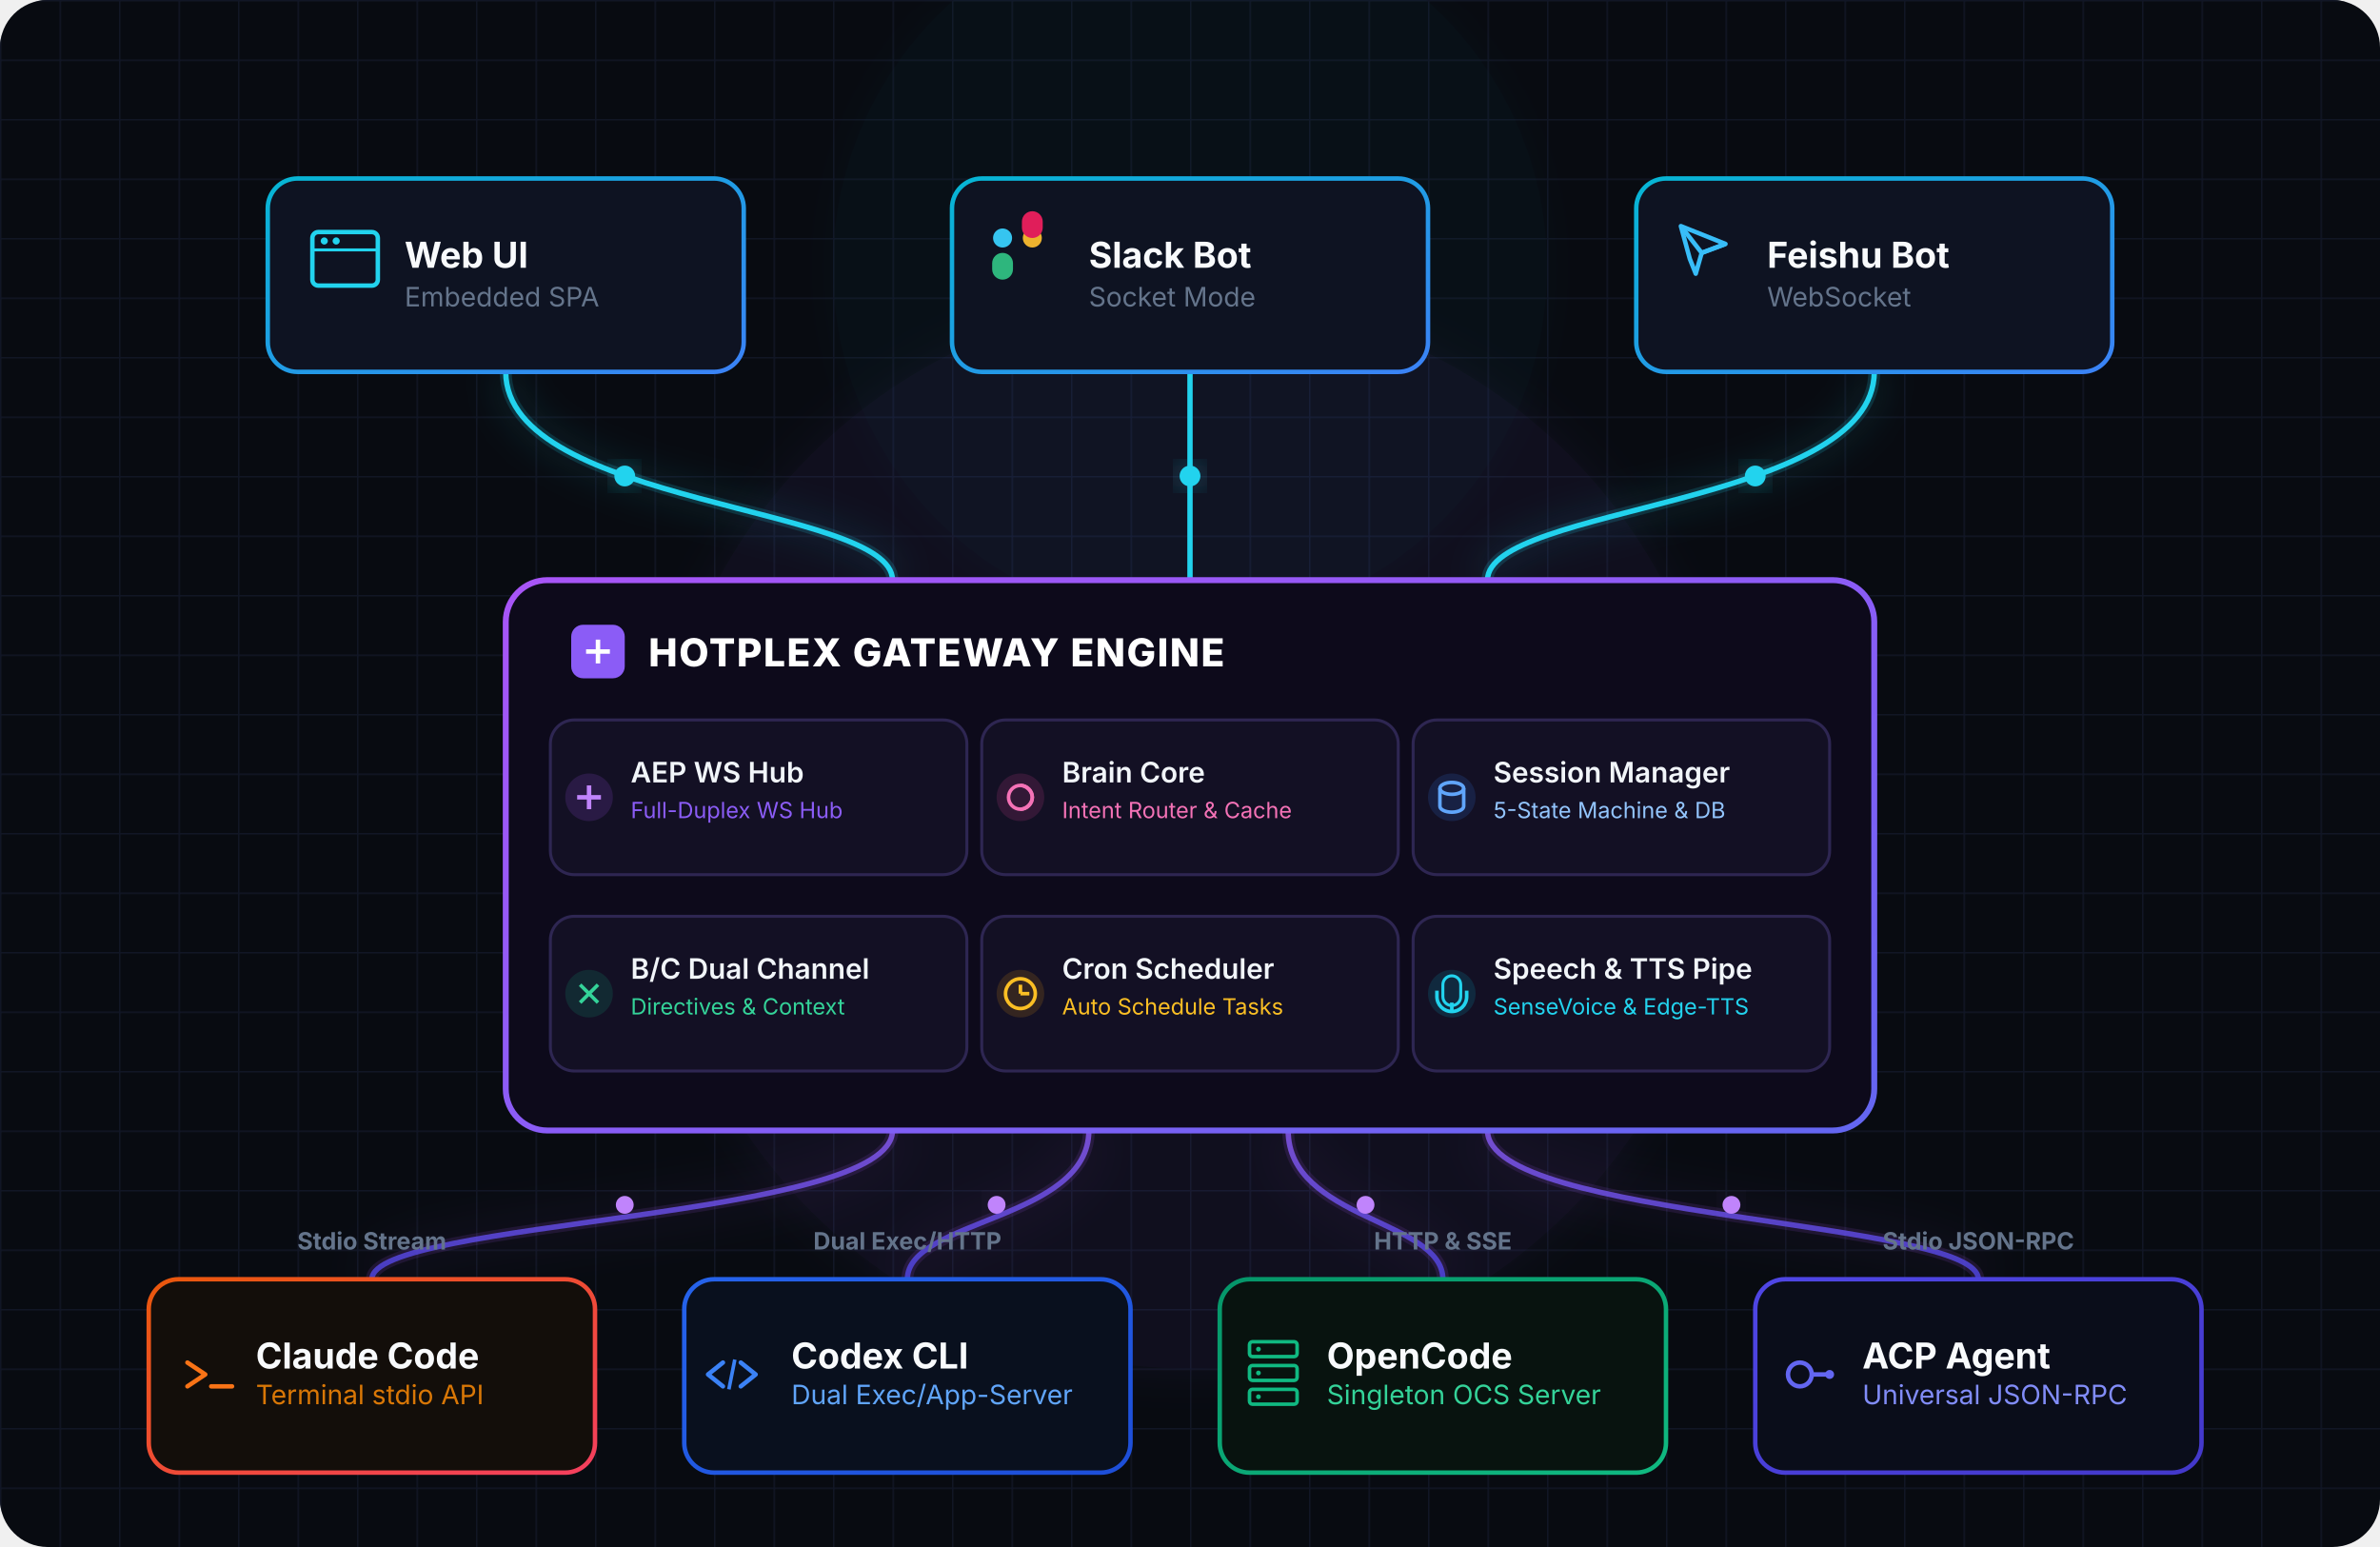
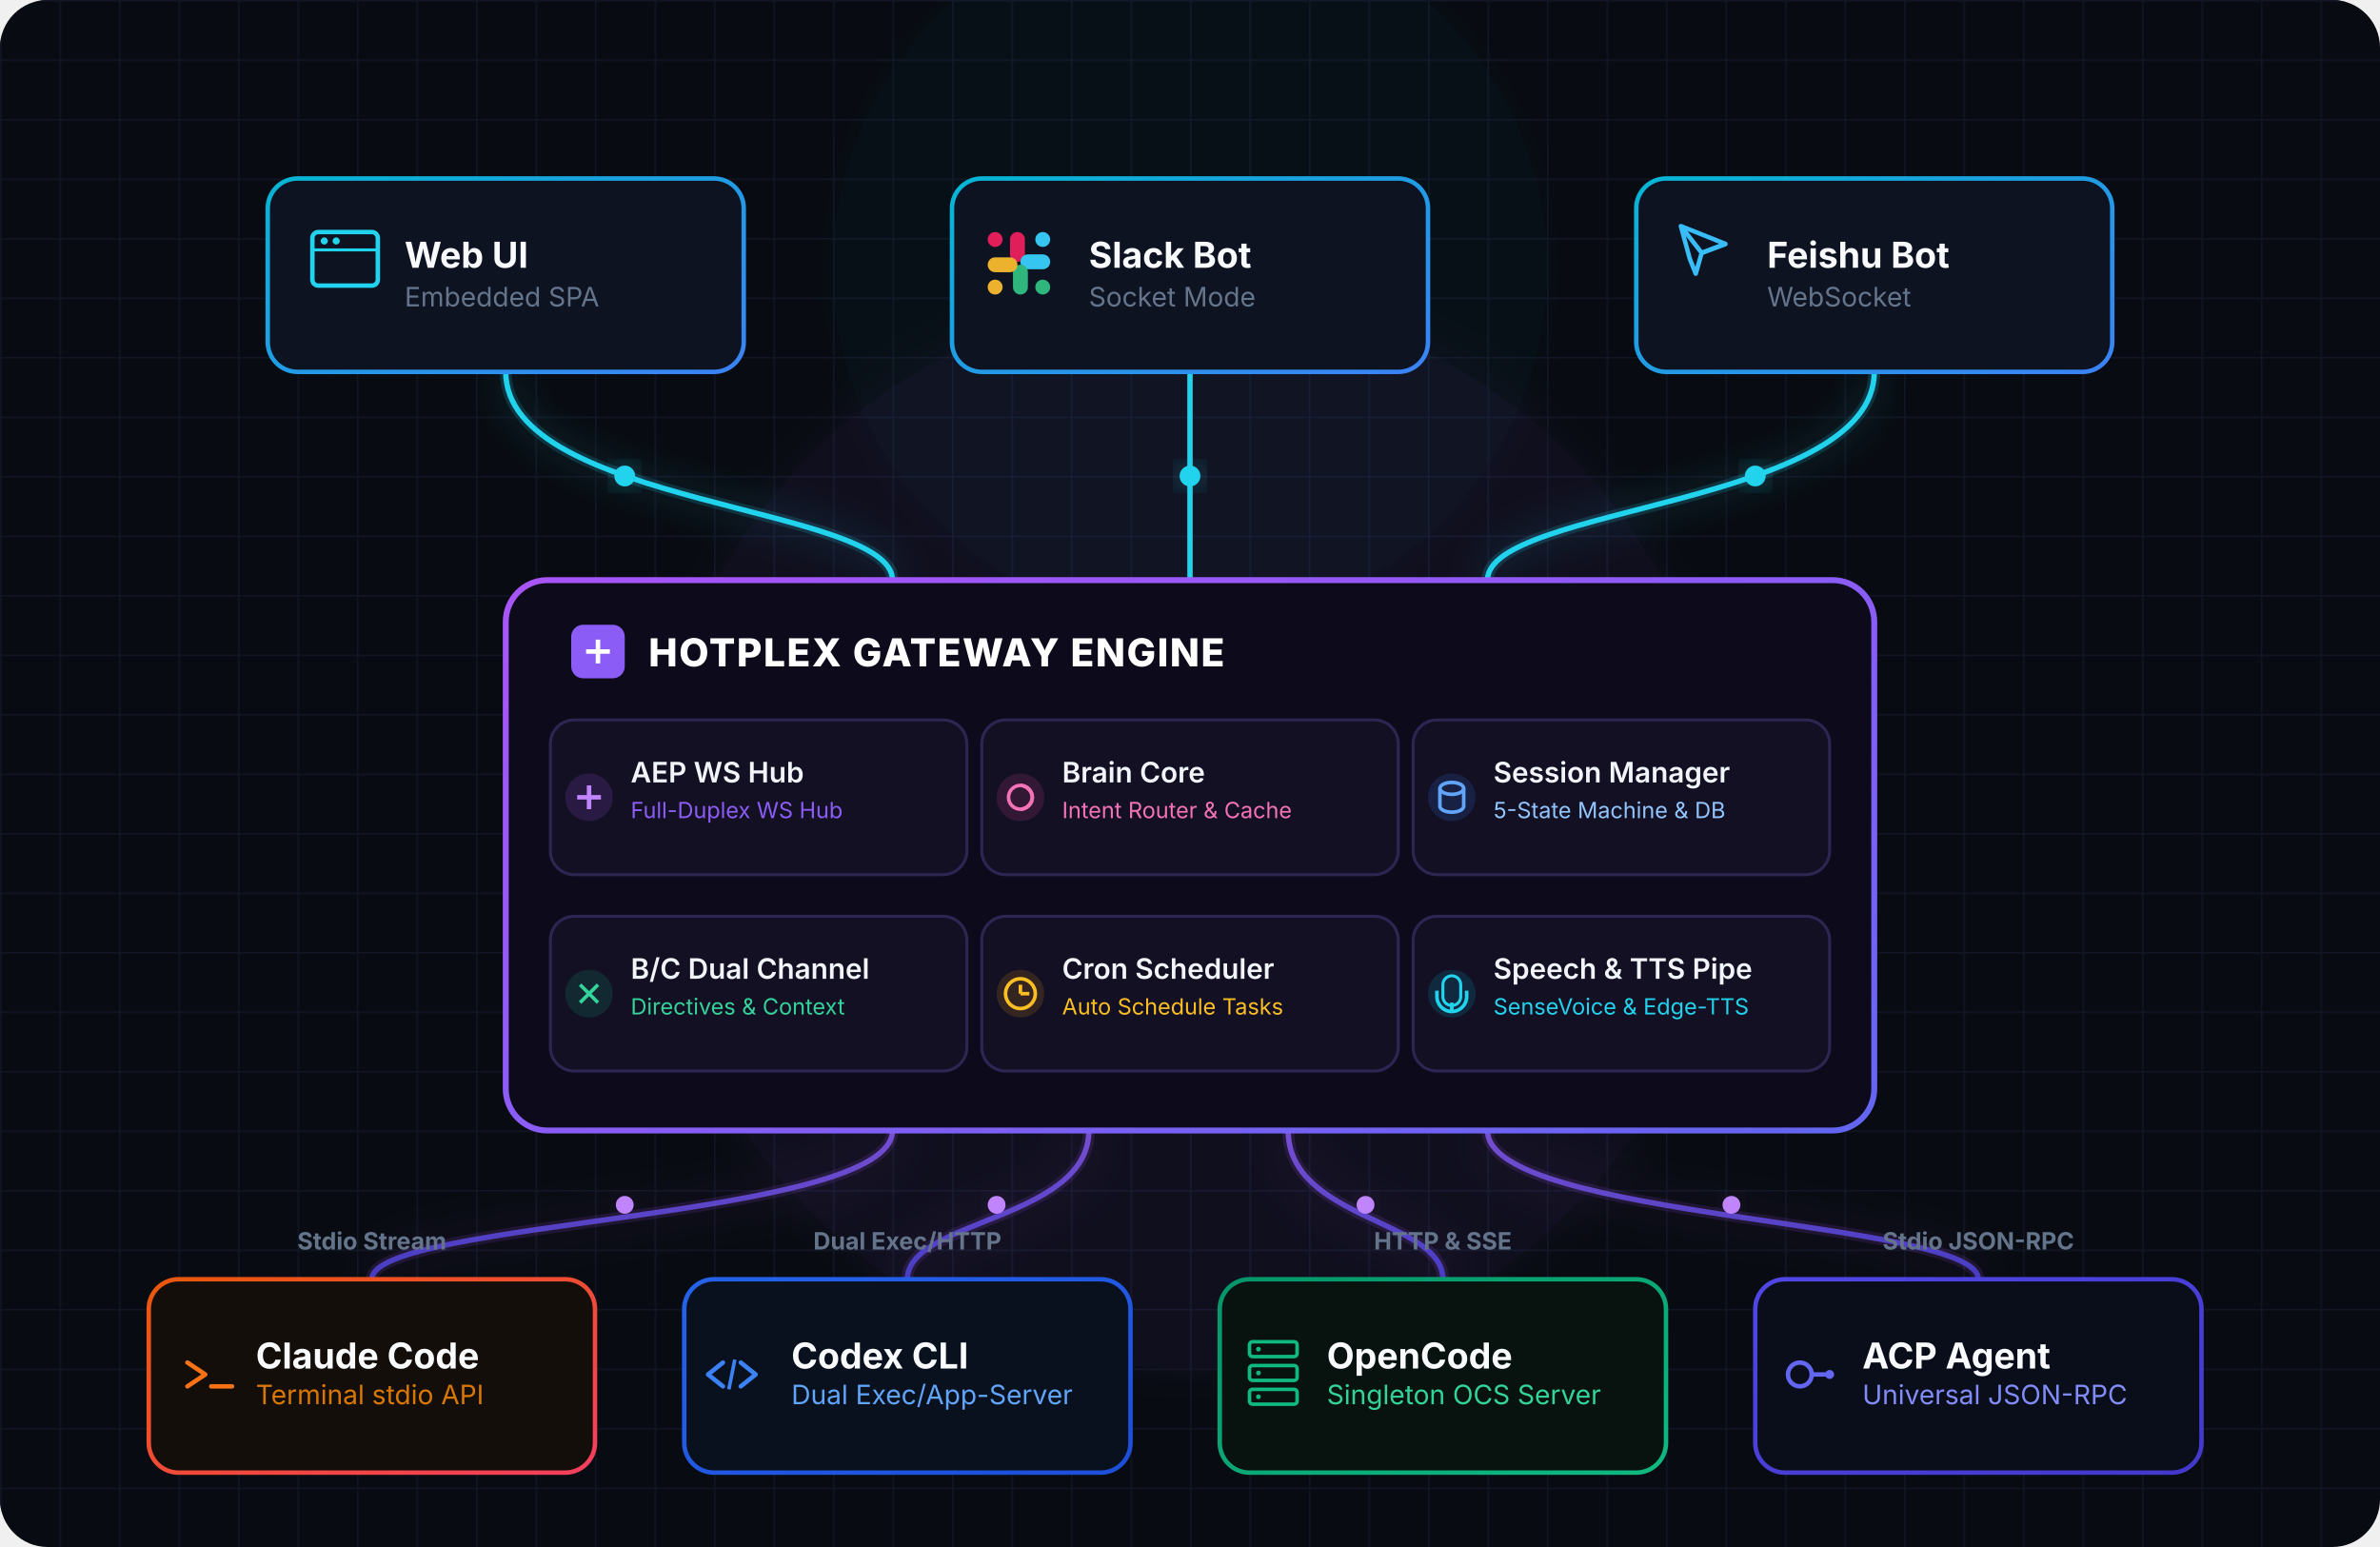
<svg xmlns="http://www.w3.org/2000/svg" width="800" height="520" viewBox="0 0 800 520" fill="none">
  <defs>
    <pattern id="grid" width="20" height="20" patternUnits="userSpaceOnUse">
      <path d="M 20 0 L 0 0 0 20" fill="none" stroke="#111625" stroke-width="1" />
    </pattern>
    <filter id="glow-cyan" x="-30%" y="-30%" width="160%" height="160%">
      <feGaussianBlur stdDeviation="6" result="blur" />
      <feComposite in="SourceGraphic" in2="blur" operator="over" />
    </filter>
    <filter id="glow-purple" x="-30%" y="-30%" width="160%" height="160%">
      <feGaussianBlur stdDeviation="8" result="blur" />
      <feComposite in="SourceGraphic" in2="blur" operator="over" />
    </filter>
    <linearGradient id="grad-client" x1="0%" y1="0%" x2="100%" y2="100%">
      <stop offset="0%" stop-color="#06b6d4" />
      <stop offset="100%" stop-color="#3b82f6" />
    </linearGradient>
    <linearGradient id="grad-gateway" x1="0%" y1="0%" x2="100%" y2="100%">
      <stop offset="0%" stop-color="#a855f7" />
      <stop offset="50%" stop-color="#8b5cf6" />
      <stop offset="100%" stop-color="#6366f1" />
    </linearGradient>
    <linearGradient id="grad-claude" x1="0%" y1="0%" x2="100%" y2="100%">
      <stop offset="0%" stop-color="#ea580c" />
      <stop offset="100%" stop-color="#f43f5e" />
    </linearGradient>
    <linearGradient id="grad-codex" x1="0%" y1="0%" x2="100%" y2="100%">
      <stop offset="0%" stop-color="#2563eb" />
      <stop offset="100%" stop-color="#1d4ed8" />
    </linearGradient>
    <linearGradient id="grad-opencode" x1="0%" y1="0%" x2="100%" y2="100%">
      <stop offset="0%" stop-color="#059669" />
      <stop offset="100%" stop-color="#10b981" />
    </linearGradient>
    <linearGradient id="grad-acp" x1="0%" y1="0%" x2="100%" y2="100%">
      <stop offset="0%" stop-color="#4f46e5" />
      <stop offset="100%" stop-color="#4338ca" />
    </linearGradient>
    <linearGradient id="grad-line-cyan" x1="0%" y1="0%" x2="0%" y2="100%">
      <stop offset="0%" stop-color="#06b6d4" stop-opacity="0.8" />
      <stop offset="100%" stop-color="#8b5cf6" stop-opacity="0.8" />
    </linearGradient>
    <linearGradient id="grad-line-purple" x1="0%" y1="0%" x2="0%" y2="100%">
      <stop offset="0%" stop-color="#8b5cf6" stop-opacity="0.8" />
      <stop offset="100%" stop-color="#4f46e5" stop-opacity="0.8" />
    </linearGradient>
  </defs>
  <rect width="800" height="520" fill="#080b11" rx="16" />
  <rect width="800" height="520" fill="url(#grid)" rx="16" />
  <circle cx="400" cy="280" r="180" fill="#8b5cf6" opacity="0.06" filter="url(#glow-purple)" />
  <circle cx="400" cy="90" r="120" fill="#06b6d4" opacity="0.03" filter="url(#glow-cyan)" />
  <path d="M 170 125 C 170 170, 300 170, 300 195" fill="none" stroke="#22d3ee" stroke-width="4" opacity="0.2" filter="url(#glow-cyan)" />
  <path d="M 400 125 L 400 195" fill="none" stroke="#22d3ee" stroke-width="4" opacity="0.2" filter="url(#glow-cyan)" />
  <path d="M 630 125 C 630 170, 500 170, 500 195" fill="none" stroke="#22d3ee" stroke-width="4" opacity="0.2" filter="url(#glow-cyan)" />
  <path d="M 170 125 C 170 170, 300 170, 300 195" fill="none" stroke="#22d3ee" stroke-width="1.8" />
  <path d="M 400 125 L 400 195" fill="none" stroke="#22d3ee" stroke-width="1.8" />
  <path d="M 630 125 C 630 170, 500 170, 500 195" fill="none" stroke="#22d3ee" stroke-width="1.8" />
  <path d="M 300 380 C 300 410, 125 410, 125 430" fill="none" stroke="#a855f7" stroke-width="4" opacity="0.15" filter="url(#glow-purple)" />
  <path d="M 366 380 C 366 410, 305 410, 305 430" fill="none" stroke="#a855f7" stroke-width="4" opacity="0.15" filter="url(#glow-purple)" />
  <path d="M 433 380 C 433 410, 485 410, 485 430" fill="none" stroke="#a855f7" stroke-width="4" opacity="0.15" filter="url(#glow-purple)" />
  <path d="M 500 380 C 500 410, 665 410, 665 430" fill="none" stroke="#a855f7" stroke-width="4" opacity="0.15" filter="url(#glow-purple)" />
  <path d="M 300 380 C 300 410, 125 410, 125 430" fill="none" stroke="url(#grad-line-purple)" stroke-width="1.8" />
  <path d="M 366 380 C 366 410, 305 410, 305 430" fill="none" stroke="url(#grad-line-purple)" stroke-width="1.8" />
  <path d="M 433 380 C 433 410, 485 410, 485 430" fill="none" stroke="url(#grad-line-purple)" stroke-width="1.8" />
  <path d="M 500 380 C 500 410, 665 410, 665 430" fill="none" stroke="url(#grad-line-purple)" stroke-width="1.8" />
  <circle cx="210" cy="160" r="3.5" fill="#22d3ee" filter="url(#glow-cyan)" />
  <circle cx="400" cy="160" r="3.5" fill="#22d3ee" filter="url(#glow-cyan)" />
  <circle cx="590" cy="160" r="3.5" fill="#22d3ee" filter="url(#glow-cyan)" />
  <circle cx="210" cy="405" r="3" fill="#c084fc" filter="url(#glow-purple)" />
  <circle cx="335" cy="405" r="3" fill="#c084fc" filter="url(#glow-purple)" />
  <circle cx="459" cy="405" r="3" fill="#c084fc" filter="url(#glow-purple)" />
  <circle cx="582" cy="405" r="3" fill="#c084fc" filter="url(#glow-purple)" />
  <g id="client-web">
    <rect x="90" y="60" width="160" height="65" rx="10" fill="#0e1322" stroke="url(#grad-client)" stroke-width="1.5" />
    <rect x="105" y="78" width="22" height="18" rx="2" fill="none" stroke="#22d3ee" stroke-width="1.5" />
    <line x1="105" y1="84" x2="127" y2="84" stroke="#22d3ee" stroke-width="1" />
    <circle cx="109" cy="81" r="1.2" fill="#22d3ee" />
    <circle cx="113" cy="81" r="1.2" fill="#22d3ee" />
    <text x="136" y="90" fill="#f8fafc" font-size="12" font-family="system-ui, -apple-system, sans-serif" font-weight="700">Web UI</text>
    <text x="136" y="103" fill="#64748b" font-size="9" font-family="system-ui, -apple-system, sans-serif">Embedded SPA</text>
  </g>
  <g id="client-slack">
    <rect x="320" y="60" width="160" height="65" rx="10" fill="#0e1322" stroke="url(#grad-client)" stroke-width="1.5" />
-     <circle cx="337" cy="80" r="3.2" fill="#36c5f0" />
-     <rect x="333.5" y="85" width="7" height="9" rx="3.5" fill="#2eb67d" />
-     <circle cx="347" cy="80" r="3.2" fill="#ecb22e" />
-     <rect x="343.5" y="71" width="7" height="9" rx="3.5" fill="#e01e5a" />
+     <g transform="translate(332, 78)">
+       <circle cx="2.5" cy="2.5" r="2.5" fill="#e01e5a" />
+       <rect x="7.5" y="0" width="5" height="10" rx="2.5" fill="#e01e5a" />
+       <circle cx="18.5" cy="2.5" r="2.5" fill="#36c5f0" />
+       <rect x="11" y="7.5" width="10" height="5" rx="2.5" fill="#36c5f0" />
+       <circle cx="18.5" cy="18.5" r="2.5" fill="#2eb67d" />
+       <rect x="8.5" y="11" width="5" height="10" rx="2.5" fill="#2eb67d" />
+       <circle cx="2.5" cy="18.5" r="2.5" fill="#ecb22e" />
+       <rect x="0" y="8.5" width="10" height="5" rx="2.5" fill="#ecb22e" />
+     </g>
    <text x="366" y="90" fill="#f8fafc" font-size="12" font-family="system-ui, -apple-system, sans-serif" font-weight="700">Slack Bot</text>
    <text x="366" y="103" fill="#64748b" font-size="9" font-family="system-ui, -apple-system, sans-serif">Socket Mode</text>
  </g>
  <g id="client-feishu">
    <rect x="550" y="60" width="160" height="65" rx="10" fill="#0e1322" stroke="url(#grad-client)" stroke-width="1.5" />
    <path d="M565,76 L580,82 L572,85 L570,92 L568,87 Z" fill="none" stroke="#38bdf8" stroke-width="1.5" stroke-linejoin="round" stroke-linecap="round" />
    <path d="M565,76 L572,85 L580,82" fill="none" stroke="#38bdf8" stroke-width="1.5" stroke-linejoin="round" />
    <text x="594" y="90" fill="#f8fafc" font-size="12" font-family="system-ui, -apple-system, sans-serif" font-weight="700">Feishu Bot</text>
    <text x="594" y="103" fill="#64748b" font-size="9" font-family="system-ui, -apple-system, sans-serif">WebSocket</text>
  </g>
  <g id="gateway-core">
    <rect x="170" y="195" width="460" height="185" rx="14" fill="#0d0a1b" stroke="url(#grad-gateway)" stroke-width="2" />
    <g transform="translate(192, 210)">
      <rect width="18" height="18" rx="4" fill="#8b5cf6" />
      <path d="M 5 9 L 13 9 M 9 5 L 9 13" stroke="#ffffff" stroke-width="1.5" />
      <text x="26" y="14" fill="#ffffff" font-size="13" font-family="system-ui, -apple-system, sans-serif" font-weight="800" letter-spacing="0.5">HOTPLEX GATEWAY ENGINE</text>
    </g>
    <rect x="185" y="242" width="140" height="52" rx="8" fill="#131024" stroke="#2e2652" stroke-width="1" />
    <circle cx="198" cy="268" r="8" fill="#a855f7" fill-opacity="0.15" />
    <path d="M194,268 L202,268 M198,264 L198,272" stroke="#c084fc" stroke-width="1.5" />
    <text x="212" y="263" fill="#f1f5f9" font-size="9.5" font-family="system-ui, -apple-system, sans-serif" font-weight="600">AEP WS Hub</text>
    <text x="212" y="275" fill="#8b5cf6" font-size="7.5" font-family="system-ui, -apple-system, sans-serif">Full-Duplex WS Hub</text>
    <rect x="330" y="242" width="140" height="52" rx="8" fill="#131024" stroke="#2e2652" stroke-width="1" />
    <circle cx="343" cy="268" r="8" fill="#ec4899" fill-opacity="0.15" />
    <circle cx="343" cy="268" r="4" stroke="#f472b6" stroke-width="1.2" fill="none" />
    <path d="M 343 264 C 345 264, 347 266, 347 268 C 347 270, 345 272, 343 272" stroke="#f472b6" stroke-width="1.2" fill="none" />
    <text x="357" y="263" fill="#f1f5f9" font-size="9.5" font-family="system-ui, -apple-system, sans-serif" font-weight="600">Brain Core</text>
    <text x="357" y="275" fill="#f472b6" font-size="7.5" font-family="system-ui, -apple-system, sans-serif">Intent Router &amp; Cache</text>
    <rect x="475" y="242" width="140" height="52" rx="8" fill="#131024" stroke="#2e2652" stroke-width="1" />
    <circle cx="488" cy="268" r="8" fill="#3b82f6" fill-opacity="0.15" />
    <ellipse cx="488" cy="265" rx="4" ry="2" fill="none" stroke="#60a5fa" stroke-width="1.2" />
    <path d="M484,265 L484,271 A4,2 0 0,0 492,271 L492,265" stroke="#60a5fa" stroke-width="1.2" fill="none" />
    <text x="502" y="263" fill="#f1f5f9" font-size="9.5" font-family="system-ui, -apple-system, sans-serif" font-weight="600">Session Manager</text>
    <text x="502" y="275" fill="#93c5fd" font-size="7.5" font-family="system-ui, -apple-system, sans-serif">5-State Machine &amp; DB</text>
    <rect x="185" y="308" width="140" height="52" rx="8" fill="#131024" stroke="#2e2652" stroke-width="1" />
    <circle cx="198" cy="334" r="8" fill="#10b981" fill-opacity="0.15" />
    <path d="M195,331 L201,337 M201,331 L195,337" stroke="#34d399" stroke-width="1.2" />
    <text x="212" y="329" fill="#f1f5f9" font-size="9.5" font-family="system-ui, -apple-system, sans-serif" font-weight="600">B/C Dual Channel</text>
    <text x="212" y="341" fill="#34d399" font-size="7.5" font-family="system-ui, -apple-system, sans-serif">Directives &amp; Context</text>
    <rect x="330" y="308" width="140" height="52" rx="8" fill="#131024" stroke="#2e2652" stroke-width="1" />
    <circle cx="343" cy="334" r="8" fill="#f59e0b" fill-opacity="0.15" />
    <circle cx="343" cy="334" r="5" stroke="#fbbf24" stroke-width="1.2" fill="none" />
    <line x1="343" y1="331" x2="343" y2="334" stroke="#fbbf24" stroke-width="1.2" />
    <line x1="343" y1="334" x2="346" y2="334" stroke="#fbbf24" stroke-width="1.2" />
    <text x="357" y="329" fill="#f1f5f9" font-size="9.5" font-family="system-ui, -apple-system, sans-serif" font-weight="600">Cron Scheduler</text>
    <text x="357" y="341" fill="#fbbf24" font-size="7.5" font-family="system-ui, -apple-system, sans-serif">Auto Schedule Tasks</text>
    <rect x="475" y="308" width="140" height="52" rx="8" fill="#131024" stroke="#2e2652" stroke-width="1" />
    <circle cx="488" cy="334" r="8" fill="#06b6d4" fill-opacity="0.15" />
    <path d="M485,331 A2,2 0 0,1 491,331 L491,335 A2,2 0 0,1 485,335 Z" stroke="#22d3ee" stroke-width="1" fill="none" />
    <path d="M483,333 L483,335 A5,5 0 0,0 493,335 L493,333" stroke="#22d3ee" stroke-width="1.2" fill="none" />
    <line x1="488" y1="337" x2="488" y2="340" stroke="#22d3ee" stroke-width="1.2" />
    <text x="502" y="329" fill="#f1f5f9" font-size="9.5" font-family="system-ui, -apple-system, sans-serif" font-weight="600">Speech &amp; TTS Pipe</text>
    <text x="502" y="341" fill="#22d3ee" font-size="7.5" font-family="system-ui, -apple-system, sans-serif">SenseVoice &amp; Edge-TTS</text>
  </g>
  <g id="worker-claude">
    <rect x="50" y="430" width="150" height="65" rx="10" fill="#130e0a" stroke="url(#grad-claude)" stroke-width="1.5" />
    <path d="M63,458 L69,462 L63,466" stroke="#f97316" stroke-width="1.5" fill="none" stroke-linecap="round" stroke-linejoin="round" />
    <line x1="71" y1="466" x2="78" y2="466" stroke="#f97316" stroke-width="1.5" stroke-linecap="round" />
    <text x="86" y="460" fill="#f8fafc" font-size="12" font-family="system-ui, -apple-system, sans-serif" font-weight="700">Claude Code</text>
    <text x="86" y="472" fill="#d97706" font-size="9" font-family="system-ui, -apple-system, sans-serif">Terminal stdio API</text>
    <text x="125" y="420" fill="#64748b" font-size="8" font-family="system-ui, -apple-system, sans-serif" font-weight="700" text-anchor="middle">Stdio Stream</text>
  </g>
  <g id="worker-codex">
    <rect x="230" y="430" width="150" height="65" rx="10" fill="#09101e" stroke="url(#grad-codex)" stroke-width="1.5" />
    <path d="M243,458 L238,462 L243,466" stroke="#3b82f6" stroke-width="1.5" fill="none" stroke-linecap="round" stroke-linejoin="round" />
    <path d="M249,458 L254,462 L249,466" stroke="#3b82f6" stroke-width="1.5" fill="none" stroke-linecap="round" stroke-linejoin="round" />
    <line x1="245" y1="467" x2="247" y2="457" stroke="#3b82f6" stroke-width="1.2" />
    <text x="266" y="460" fill="#f8fafc" font-size="12" font-family="system-ui, -apple-system, sans-serif" font-weight="700">Codex CLI</text>
    <text x="266" y="472" fill="#60a5fa" font-size="9" font-family="system-ui, -apple-system, sans-serif">Dual Exec/App-Server</text>
    <text x="305" y="420" fill="#64748b" font-size="8" font-family="system-ui, -apple-system, sans-serif" font-weight="700" text-anchor="middle">Dual Exec/HTTP</text>
  </g>
  <g id="worker-opencode">
    <rect x="410" y="430" width="150" height="65" rx="10" fill="#08130f" stroke="url(#grad-opencode)" stroke-width="1.5" />
    <rect x="420" y="451" width="16" height="5" rx="1" fill="none" stroke="#10b981" stroke-width="1.2" />
    <circle cx="423" cy="453.5" r="0.8" fill="#10b981" />
    <rect x="420" y="459" width="16" height="5" rx="1" fill="none" stroke="#10b981" stroke-width="1.2" />
    <circle cx="423" cy="461.5" r="0.8" fill="#10b981" />
    <rect x="420" y="467" width="16" height="5" rx="1" fill="none" stroke="#10b981" stroke-width="1.2" />
    <circle cx="423" cy="469.5" r="0.8" fill="#10b981" />
    <text x="446" y="460" fill="#f8fafc" font-size="12" font-family="system-ui, -apple-system, sans-serif" font-weight="700">OpenCode</text>
    <text x="446" y="472" fill="#34d399" font-size="9" font-family="system-ui, -apple-system, sans-serif">Singleton OCS Server</text>
    <text x="485" y="420" fill="#64748b" font-size="8" font-family="system-ui, -apple-system, sans-serif" font-weight="700" text-anchor="middle">HTTP &amp; SSE</text>
  </g>
  <g id="worker-acp">
    <rect x="590" y="430" width="150" height="65" rx="10" fill="#0a0d1a" stroke="url(#grad-acp)" stroke-width="1.5" />
    <circle cx="605" cy="462" r="4" fill="none" stroke="#6366f1" stroke-width="1.5" />
    <line x1="609" y1="462" x2="614" y2="462" stroke="#6366f1" stroke-width="1.5" />
    <circle cx="615" cy="462" r="1.5" fill="#6366f1" />
    <text x="626" y="460" fill="#f8fafc" font-size="12" font-family="system-ui, -apple-system, sans-serif" font-weight="700">ACP Agent</text>
    <text x="626" y="472" fill="#818cf8" font-size="9" font-family="system-ui, -apple-system, sans-serif">Universal JSON-RPC</text>
    <text x="665" y="420" fill="#64748b" font-size="8" font-family="system-ui, -apple-system, sans-serif" font-weight="700" text-anchor="middle">Stdio JSON-RPC</text>
  </g>
</svg>
